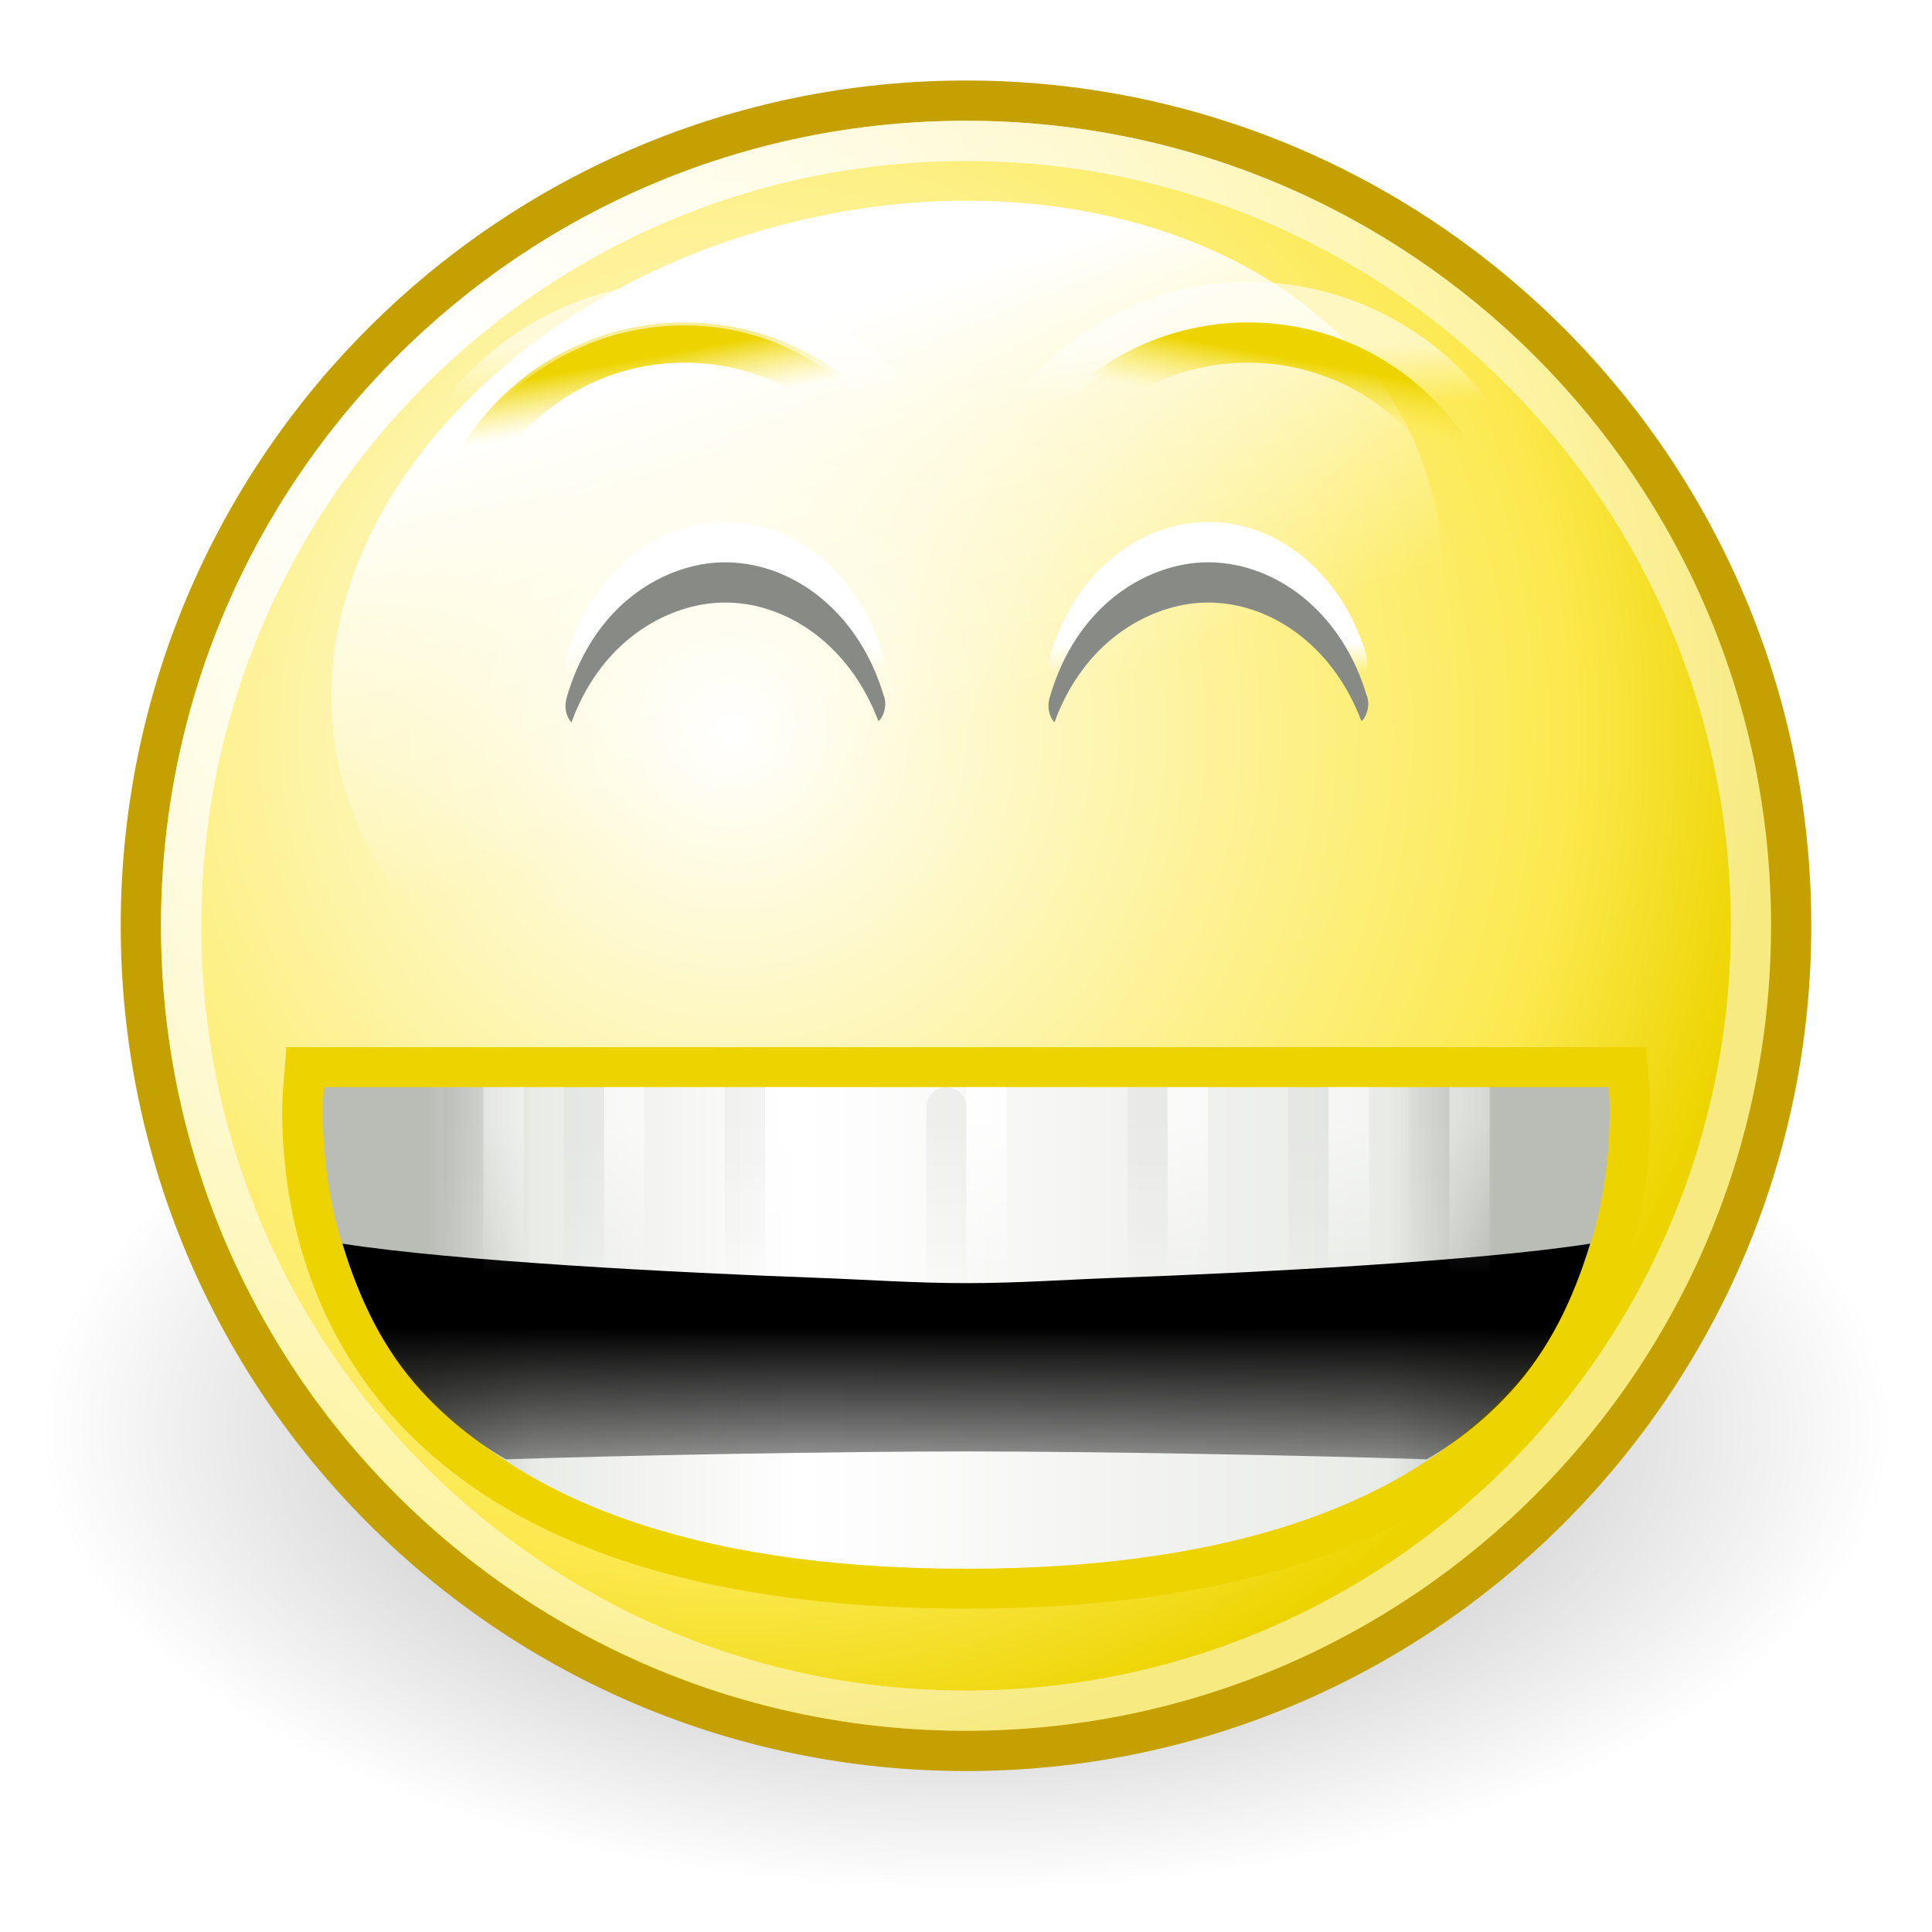
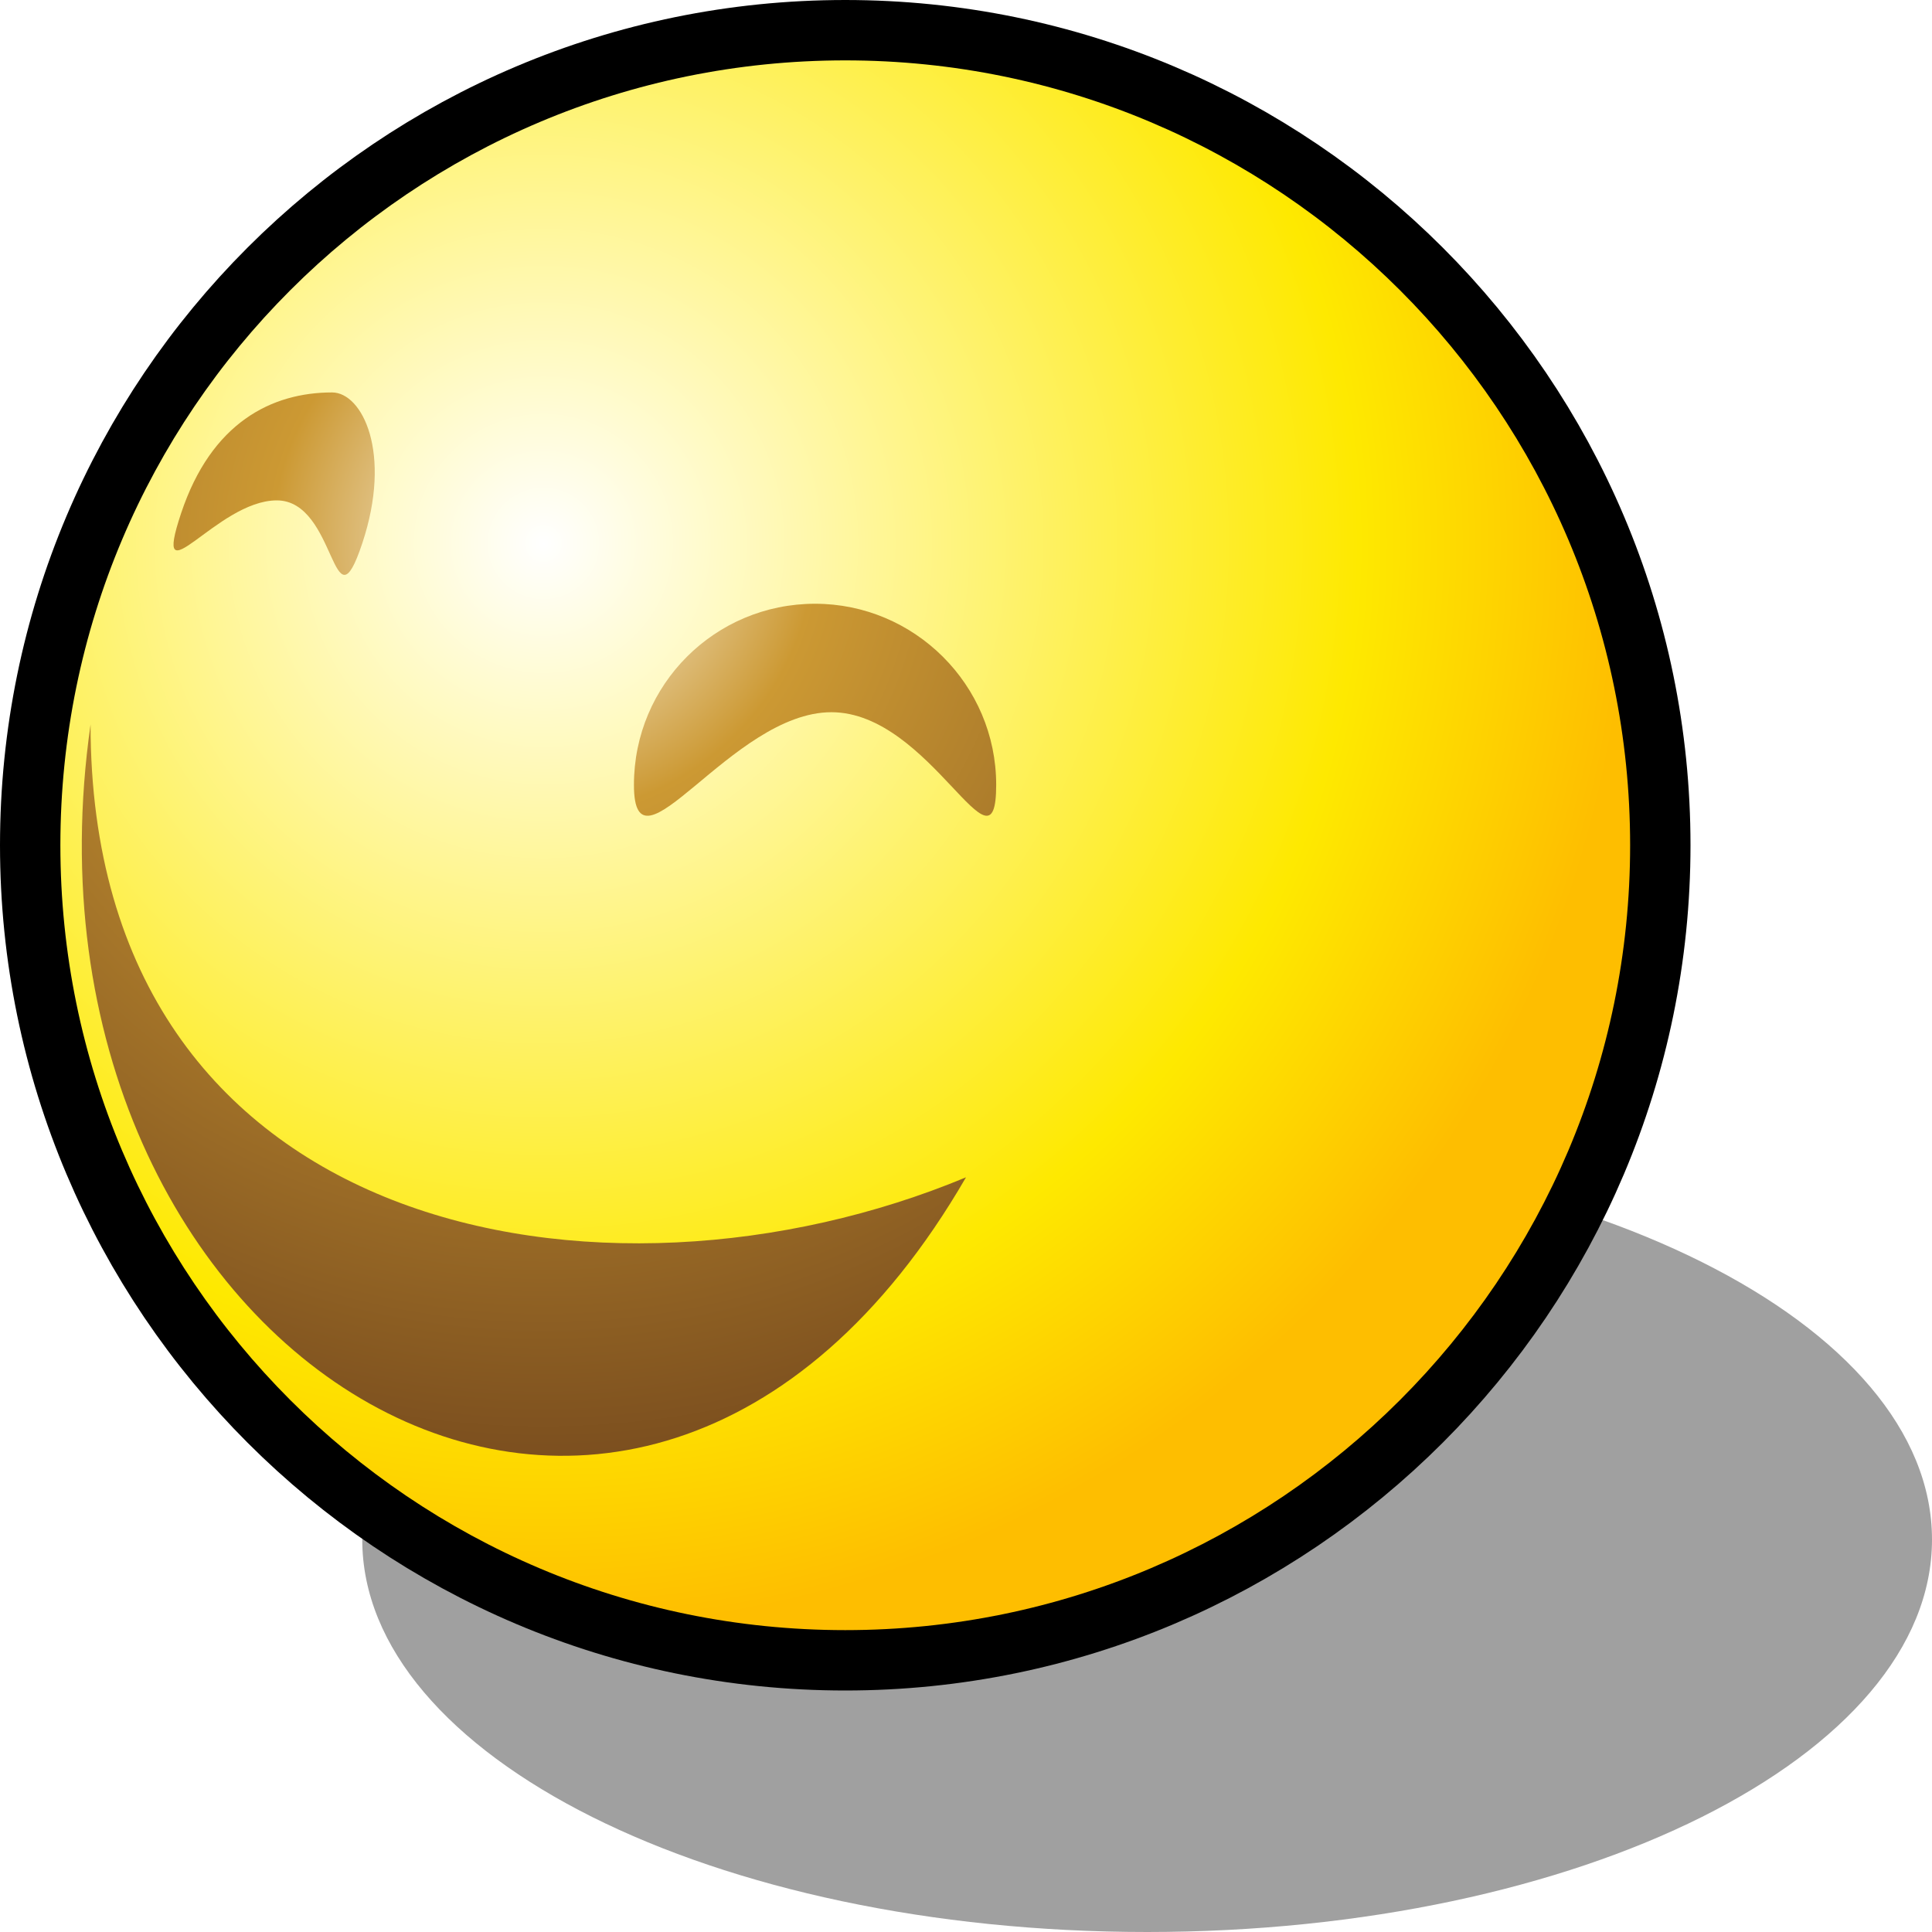
- <svg xmlns="http://www.w3.org/2000/svg" xmlns:xlink="http://www.w3.org/1999/xlink" width="48" height="48" id="svg2" version="1.0">
-   <defs id="defs4">
-     <linearGradient id="linearGradient6184">
-       <stop style="stop-color:#ffffff;stop-opacity:1;" offset="0" id="stop6186" />
-       <stop style="stop-color:#ffffff;stop-opacity:0;" offset="1" id="stop6188" />
-     </linearGradient>
-     <linearGradient id="linearGradient6162">
-       <stop id="stop6164" offset="0" style="stop-color:#edd400;stop-opacity:1" />
-       <stop id="stop6166" offset="1" style="stop-color:#fce94f;stop-opacity:0" />
-     </linearGradient>
-     <linearGradient id="linearGradient4140">
-       <stop style="stop-color:#ffffff;stop-opacity:1;" offset="0" id="stop4142" />
-       <stop style="stop-color:#ffffff;stop-opacity:0;" offset="1" id="stop4144" />
-     </linearGradient>
-     <linearGradient id="linearGradient4148">
-       <stop style="stop-color:#000000;stop-opacity:1;" offset="0" id="stop4150" />
-       <stop style="stop-color:#000000;stop-opacity:0;" offset="1" id="stop4152" />
-     </linearGradient>
-     <linearGradient id="linearGradient6156">
-       <stop id="stop6158" offset="0" style="stop-color:#edd400;stop-opacity:1" />
-       <stop id="stop6160" offset="1" style="stop-color:#fce94f;stop-opacity:0" />
-     </linearGradient>
-     <linearGradient id="linearGradient8431">
-       <stop style="stop-color:#ffffff;stop-opacity:1;" offset="0" id="stop8433" />
-       <stop style="stop-color:#ffffff;stop-opacity:0;" offset="1" id="stop8435" />
-     </linearGradient>
-     <linearGradient id="linearGradient3752">
-       <stop id="stop3754" offset="0" style="stop-color:white;stop-opacity:1" />
-       <stop style="stop-color:#fce94f;stop-opacity:1;" offset="0.8" id="stop3756" />
-       <stop id="stop3758" offset="1" style="stop-color:#edd400;stop-opacity:1" />
-     </linearGradient>
-     <linearGradient id="linearGradient3734">
-       <stop style="stop-color:black;stop-opacity:1;" offset="0" id="stop3736" />
-       <stop style="stop-color:black;stop-opacity:0;" offset="1" id="stop3738" />
-     </linearGradient>
-     <linearGradient id="linearGradient3712">
-       <stop id="stop3714" offset="0" style="stop-color:white;stop-opacity:1;" />
-       <stop id="stop3716" offset="1" style="stop-color:white;stop-opacity:0.506" />
-     </linearGradient>
-     <linearGradient id="linearGradient3696">
-       <stop style="stop-color:white;stop-opacity:1;" offset="0" id="stop3698" />
-       <stop style="stop-color:white;stop-opacity:0;" offset="1" id="stop3700" />
-     </linearGradient>
-     <linearGradient id="linearGradient3557">
-       <stop style="stop-color:black;stop-opacity:1;" offset="0" id="stop3559" />
-       <stop style="stop-color:black;stop-opacity:0;" offset="1" id="stop3561" />
-     </linearGradient>
-     <linearGradient id="linearGradient3512">
-       <stop style="stop-color:#babdb6;stop-opacity:1" offset="0" id="stop3514" />
-       <stop id="stop3524" offset="0.1" style="stop-color:#e9ebe7;stop-opacity:1;" />
-       <stop id="stop3520" offset="0.35" style="stop-color:white;stop-opacity:1;" />
-       <stop style="stop-color:#e9ebe7;stop-opacity:1;" offset="0.9" id="stop3522" />
-       <stop style="stop-color:#babdb6;stop-opacity:1" offset="1" id="stop3516" />
-     </linearGradient>
-     <radialGradient xlink:href="#linearGradient3734" id="radialGradient16305" gradientUnits="userSpaceOnUse" cx="12.047" cy="10.047" fx="12.047" fy="10.047" r="9.547" />
-     <radialGradient xlink:href="#linearGradient3752" id="radialGradient16307" gradientUnits="userSpaceOnUse" gradientTransform="matrix(1.200799,0,0,1.200799,-1.921023,-1.565398)" cx="9.375" cy="7.803" fx="9.375" fy="7.803" r="10.049" />
-     <radialGradient xlink:href="#linearGradient3712" id="radialGradient16309" gradientUnits="userSpaceOnUse" gradientTransform="matrix(1.242401,0,0,1.242401,-1.281477,-0.839422)" cx="5.385" cy="3.266" fx="5.385" fy="3.266" r="10.108" />
-     <linearGradient xlink:href="#linearGradient8431" id="linearGradient16311" gradientUnits="userSpaceOnUse" x1="18.826" y1="-140.434" x2="19.236" y2="-134.387" />
-     <linearGradient xlink:href="#linearGradient3512" id="linearGradient16313" gradientUnits="userSpaceOnUse" x1="4.908" y1="222.907" x2="16.968" y2="222.907" />
-     <linearGradient xlink:href="#linearGradient3557" id="linearGradient16315" gradientUnits="userSpaceOnUse" gradientTransform="matrix(1.053849,0,0,0.9679708,-0.5923363,7.159533)" x1="12.031" y1="224.531" x2="12.031" y2="227.22" />
-     <linearGradient xlink:href="#linearGradient4148" id="linearGradient16317" gradientUnits="userSpaceOnUse" x1="23.594" y1="177.875" x2="23.594" y2="182.563" />
-     <linearGradient xlink:href="#linearGradient4140" id="linearGradient16319" gradientUnits="userSpaceOnUse" x1="24.5" y1="177.875" x2="24.5" y2="181.631" />
-     <linearGradient xlink:href="#linearGradient4148" id="linearGradient16321" gradientUnits="userSpaceOnUse" x1="23.594" y1="177.875" x2="23.594" y2="182.563" />
-     <linearGradient xlink:href="#linearGradient4140" id="linearGradient16323" gradientUnits="userSpaceOnUse" x1="24.5" y1="177.875" x2="24.5" y2="181.631" />
-     <linearGradient xlink:href="#linearGradient4148" id="linearGradient16325" gradientUnits="userSpaceOnUse" x1="23.594" y1="177.875" x2="23.594" y2="182.563" />
-     <linearGradient xlink:href="#linearGradient4140" id="linearGradient16327" gradientUnits="userSpaceOnUse" x1="24.5" y1="177.875" x2="24.5" y2="181.631" />
-     <linearGradient xlink:href="#linearGradient4148" id="linearGradient16329" gradientUnits="userSpaceOnUse" x1="23.594" y1="177.875" x2="23.594" y2="182.563" />
-     <linearGradient xlink:href="#linearGradient4140" id="linearGradient16331" gradientUnits="userSpaceOnUse" x1="24.5" y1="177.875" x2="24.5" y2="181.631" />
-     <linearGradient xlink:href="#linearGradient4148" id="linearGradient16333" gradientUnits="userSpaceOnUse" x1="23.594" y1="177.875" x2="23.594" y2="182.563" />
-     <linearGradient xlink:href="#linearGradient4140" id="linearGradient16335" gradientUnits="userSpaceOnUse" x1="24.5" y1="177.875" x2="24.5" y2="181.631" />
-     <linearGradient xlink:href="#linearGradient4148" id="linearGradient16337" gradientUnits="userSpaceOnUse" x1="23.594" y1="177.875" x2="23.594" y2="182.563" />
-     <linearGradient xlink:href="#linearGradient4140" id="linearGradient16339" gradientUnits="userSpaceOnUse" x1="24.5" y1="177.875" x2="24.5" y2="181.631" />
-     <linearGradient xlink:href="#linearGradient4148" id="linearGradient16341" gradientUnits="userSpaceOnUse" x1="23.594" y1="177.875" x2="23.594" y2="182.563" />
-     <linearGradient xlink:href="#linearGradient4140" id="linearGradient16343" gradientUnits="userSpaceOnUse" x1="24.5" y1="177.875" x2="24.5" y2="181.631" />
-     <linearGradient xlink:href="#linearGradient3696" id="linearGradient16345" gradientUnits="userSpaceOnUse" gradientTransform="translate(42.01042,-17.98958)" x1="-77.438" y1="48.562" x2="-77.438" y2="49.941" />
-     <linearGradient xlink:href="#linearGradient6156" id="linearGradient16347" gradientUnits="userSpaceOnUse" x1="-80.726" y1="46.293" x2="-80.455" y2="47.767" />
-     <linearGradient xlink:href="#linearGradient6162" id="linearGradient16349" gradientUnits="userSpaceOnUse" x1="-80.726" y1="46.293" x2="-80.455" y2="47.767" />
-     <linearGradient xlink:href="#linearGradient3696" id="linearGradient16351" gradientUnits="userSpaceOnUse" gradientTransform="translate(40.01042,-17.98958)" x1="-77.438" y1="48.562" x2="-77.438" y2="49.941" />
-     <linearGradient xlink:href="#linearGradient6184" id="linearGradient16353" gradientUnits="userSpaceOnUse" x1="-77.388" y1="50.142" x2="-77.388" y2="51.26" />
-     <linearGradient xlink:href="#linearGradient6184" id="linearGradient16355" gradientUnits="userSpaceOnUse" x1="-77.388" y1="50.142" x2="-77.388" y2="51.26" />
+ <svg xmlns="http://www.w3.org/2000/svg" xmlns:xlink="http://www.w3.org/1999/xlink" version="1.1" width="64" height="64" color-interpolation="linearRGB" id="svg2">
+   <defs id="defs30">
+     <radialGradient xlink:href="#gradient0" id="radialGradient3026" gradientUnits="userSpaceOnUse" gradientTransform="matrix(0.5625,0,0,0.5625,18,18)" cx="0" cy="0" r="64" />
+     <radialGradient xlink:href="#gradient1" id="radialGradient3028" gradientUnits="userSpaceOnUse" gradientTransform="matrix(0.5625,0,0,0.5625,18,18)" cx="0" cy="0" r="64" />
+     <radialGradient gradientTransform="matrix(0.5625,0,0,0.5625,18,18)" r="64" cy="0" cx="0" gradientUnits="userSpaceOnUse" id="gradient0">
+       <stop id="stop11" stop-color="#ffffff" offset="0" />
+       <stop id="stop13" stop-color="#fee900" offset="0.75" />
+       <stop id="stop15" stop-color="#febe00" offset="1" />
+     </radialGradient>
+     <radialGradient gradientTransform="matrix(0.5625,0,0,0.5625,18,18)" r="64" cy="0" cx="0" gradientUnits="userSpaceOnUse" id="gradient1">
+       <stop id="stop20" stop-color="#ffffff" offset="0" />
+       <stop id="stop22" stop-color="#cc9933" offset="0.25" />
+       <stop id="stop24" stop-color="#663b19" offset="1" />
+     </radialGradient>
+     <radialGradient xlink:href="#gradient1" id="radialGradient3039" gradientUnits="userSpaceOnUse" gradientTransform="matrix(0.5625,0,0,0.5625,18,18)" cx="0" cy="0" r="64" />
+     <radialGradient xlink:href="#gradient0" id="radialGradient3042" gradientUnits="userSpaceOnUse" gradientTransform="matrix(0.5625,0,0,0.5625,18,18)" cx="0" cy="0" r="64" />
+     <radialGradient xlink:href="#gradient1" id="radialGradient3048" gradientUnits="userSpaceOnUse" gradientTransform="matrix(0.5625,0,0,0.5625,18,18)" cx="0" cy="0" r="64" />
+     <radialGradient xlink:href="#gradient1" id="radialGradient3052" gradientUnits="userSpaceOnUse" gradientTransform="matrix(0.5625,0,0,0.5625,18,18)" cx="0" cy="0" r="64" />
  </defs>
-   <g id="layer1" style="display:inline">
-     <g id="g13123" transform="translate(0,-350)">
-       <path transform="matrix(2.409165,0,0,1.204583,-5.022913,373.3977)" d="M 21.594 10.047 A 9.547 9.547 0 1 1  2.5,10.047 A 9.547 9.547 0 1 1  21.594 10.047 z" id="path7958" style="opacity:0.4;fill:url(#radialGradient16305);fill-opacity:1;stroke:none;stroke-width:0.466;stroke-linecap:round;stroke-linejoin:miter;stroke-miterlimit:4;stroke-dasharray:none;stroke-dashoffset:0;stroke-opacity:1;display:inline" />
-       <path transform="matrix(2.1473,0,0,2.1473,-1.8687,351.4268)" d="M 21.594 10.047 A 9.547 9.547 0 1 1  2.5,10.047 A 9.547 9.547 0 1 1  21.594 10.047 z" id="path4261" style="fill:url(#radialGradient16307);fill-opacity:1;stroke:#c4a000;stroke-width:0.466;stroke-linecap:round;stroke-linejoin:miter;stroke-miterlimit:4;stroke-dasharray:none;stroke-dashoffset:0;stroke-opacity:1;display:inline" />
-       <path transform="matrix(2.042553,0,0,2.042553,-0.6064,352.4787)" d="M 21.594 10.047 A 9.547 9.547 0 1 1  2.5,10.047 A 9.547 9.547 0 1 1  21.594 10.047 z" id="path4263" style="opacity:1;fill:none;fill-opacity:1;stroke:url(#radialGradient16309);stroke-width:0.49;stroke-linecap:round;stroke-linejoin:miter;stroke-miterlimit:4;stroke-dasharray:none;stroke-dashoffset:0;stroke-opacity:1;display:inline" />
-       <path transform="matrix(2.207831,-0.5915864,0.4553048,1.699221,40.74305,608.3736)" d="M 25.688 -135.969 A 6.125 5.969 0 1 1  13.438,-135.969 A 6.125 5.969 0 1 1  25.688 -135.969 z" id="path8197" style="opacity:1;fill:url(#linearGradient16311);fill-opacity:1;fill-rule:evenodd;stroke:none;stroke-width:1;stroke-linecap:round;stroke-linejoin:miter;stroke-miterlimit:4;stroke-dasharray:none;stroke-dashoffset:0.7;stroke-opacity:1;display:inline" />
-       <g transform="translate(60,331)" id="g10724">
-         <g transform="matrix(2.198957,0,0,2.159798,-60.18071,-432.8834)" style="display:inline" id="g3124">
-           <path style="opacity:1;fill:url(#linearGradient16313);fill-opacity:1;stroke:#edd400;stroke-width:0.459;stroke-linecap:round;stroke-linejoin:miter;stroke-miterlimit:4;stroke-dasharray:none;stroke-dashoffset:0;stroke-opacity:1;display:inline" d="M 3.531,221.5 C 3.518,221.668 3.5,221.829 3.5,222 C 3.5,224 4.5,227.5 11,227.5 C 17.5,227.5 18.5,224 18.5,222 C 18.5,221.829 18.482,221.668 18.469,221.5 L 3.531,221.5 z " id="path3126" />
-           <path style="opacity:1;fill:url(#linearGradient16315);fill-opacity:1;stroke:none;stroke-width:1;stroke-linecap:round;stroke-linejoin:miter;stroke-miterlimit:4;stroke-dasharray:none;stroke-dashoffset:0;stroke-opacity:1;display:inline" d="M 3.952,223.531 C 4.142,224.175 4.416,224.752 4.842,225.225 C 5.102,225.515 5.422,225.788 5.797,226.012 C 7.137,225.966 9.57,225.921 11,225.921 C 12.43,225.921 14.863,225.966 16.203,226.012 C 16.583,225.786 16.895,225.519 17.158,225.225 C 17.582,224.753 17.857,224.175 18.048,223.531 C 16.787,223.732 14.257,223.866 12.68,223.924 C 12.125,223.945 11.58,223.985 11,223.985 C 10.42,223.985 9.875,223.945 9.32,223.924 C 7.743,223.866 5.213,223.732 3.952,223.531 z " id="path3132" />
-         </g>
-         <g id="g4245" style="opacity:0.766" transform="translate(-59.98958,-130.9896)">
-           <path id="path4126" d="M 23.5,177.5 L 23.5,188.5" style="opacity:0.06;fill:none;fill-opacity:1;fill-rule:evenodd;stroke:url(#linearGradient16317);stroke-width:1px;stroke-linecap:round;stroke-linejoin:miter;stroke-opacity:1" />
-           <path id="path4128" d="M 24.5,177.5 L 24.5,188.5" style="fill:none;fill-opacity:1;fill-rule:evenodd;stroke:url(#linearGradient16319);stroke-width:1px;stroke-linecap:square;stroke-linejoin:miter;stroke-opacity:1;display:inline" />
-           <g style="opacity:0.8;stroke-linecap:square" transform="translate(5,0)" id="g4160">
-             <path style="opacity:0.06;fill:none;fill-opacity:1;fill-rule:evenodd;stroke:url(#linearGradient16321);stroke-width:1px;stroke-linecap:square;stroke-linejoin:miter;stroke-opacity:1;display:inline" d="M 23.5,177.5 L 23.5,188.5" id="path4156" />
-             <path style="fill:none;fill-opacity:1;fill-rule:evenodd;stroke:url(#linearGradient16323);stroke-width:1px;stroke-linecap:square;stroke-linejoin:miter;stroke-opacity:1;display:inline" d="M 24.5,177.5 L 24.5,188.5" id="path4158" />
-           </g>
-           <g transform="translate(-5,0)" id="g4169" style="opacity:0.8;stroke-linecap:square;display:inline">
-             <path style="opacity:0.06;fill:none;fill-opacity:1;fill-rule:evenodd;stroke:url(#linearGradient16325);stroke-width:1px;stroke-linecap:square;stroke-linejoin:miter;stroke-opacity:1;display:inline" d="M 23.5,177.5 L 23.5,188.5" id="path4175" />
-             <path style="fill:none;fill-opacity:1;fill-rule:evenodd;stroke:url(#linearGradient16327);stroke-width:1px;stroke-linecap:square;stroke-linejoin:miter;stroke-opacity:1;display:inline" d="M 24.5,177.5 L 24.5,188.5" id="path4177" />
-           </g>
-           <g transform="translate(-9,0)" id="g4183" style="opacity:0.7;stroke-linecap:square;display:inline">
-             <path style="opacity:0.06;fill:none;fill-opacity:1;fill-rule:evenodd;stroke:url(#linearGradient16329);stroke-width:1px;stroke-linecap:square;stroke-linejoin:miter;stroke-opacity:1;display:inline" d="M 23.5,177.5 L 23.5,188.5" id="path4185" />
-             <path style="fill:none;fill-opacity:1;fill-rule:evenodd;stroke:url(#linearGradient16331);stroke-width:1px;stroke-linecap:square;stroke-linejoin:miter;stroke-opacity:1;display:inline" d="M 24.5,177.5 L 24.5,188.5" id="path4187" />
-           </g>
-           <g transform="translate(9,0)" id="g4204" style="opacity:0.7;stroke-linecap:square;display:inline">
-             <path style="opacity:0.06;fill:none;fill-opacity:1;fill-rule:evenodd;stroke:url(#linearGradient16333);stroke-width:1px;stroke-linecap:square;stroke-linejoin:miter;stroke-opacity:1;display:inline" d="M 23.5,177.5 L 23.5,188.5" id="path4206" />
-             <path style="fill:none;fill-opacity:1;fill-rule:evenodd;stroke:url(#linearGradient16335);stroke-width:1px;stroke-linecap:square;stroke-linejoin:miter;stroke-opacity:1;display:inline" d="M 24.5,177.5 L 24.5,188.5" id="path4208" />
-           </g>
-           <g transform="translate(12,0)" id="g4214" style="opacity:0.5;stroke-linecap:square;display:inline">
-             <path style="opacity:0.06;fill:none;fill-opacity:1;fill-rule:evenodd;stroke:url(#linearGradient16337);stroke-width:1px;stroke-linecap:square;stroke-linejoin:miter;stroke-opacity:1;display:inline" d="M 23.5,177.5 L 23.5,188.5" id="path4222" />
-             <path style="fill:none;fill-opacity:1;fill-rule:evenodd;stroke:url(#linearGradient16339);stroke-width:1px;stroke-linecap:square;stroke-linejoin:miter;stroke-opacity:1;display:inline" d="M 24.5,177.5 L 24.5,188.5" id="path4224" />
-           </g>
-           <g transform="translate(-12,0)" id="g4230" style="opacity:0.5;stroke-linecap:square;display:inline">
-             <path style="opacity:0.06;fill:none;fill-opacity:1;fill-rule:evenodd;stroke:url(#linearGradient16341);stroke-width:1px;stroke-linecap:square;stroke-linejoin:miter;stroke-opacity:1;display:inline" d="M 23.5,177.5 L 23.5,188.5" id="path4232" />
-             <path style="fill:none;fill-opacity:1;fill-rule:evenodd;stroke:url(#linearGradient16343);stroke-width:1px;stroke-linecap:square;stroke-linejoin:miter;stroke-opacity:1;display:inline" d="M 24.5,177.5 L 24.5,188.5" id="path4239" />
-           </g>
-         </g>
-       </g>
-       <g transform="translate(60,328)" id="g10678">
-         <path style="opacity:0.598;fill:none;fill-opacity:1;stroke:url(#linearGradient16345);stroke-width:1.083;stroke-linecap:round;stroke-linejoin:round;stroke-miterlimit:4;stroke-dashoffset:0;stroke-opacity:1;display:inline" d="M -22.021,36.51 C -22.021,32.674 -25.153,29.542 -28.99,29.542 C -31.598,29.542 -33.795,31.034 -34.99,33.167 L -22.021,36.51 z " id="path10600" />
-         <path style="fill:none;fill-opacity:1;stroke:url(#linearGradient16347);stroke-width:1.083;stroke-linecap:round;stroke-linejoin:round;stroke-miterlimit:4;stroke-dasharray:none;stroke-dashoffset:0;stroke-opacity:1;display:inline" id="path10602" d="M -76.5 53 A 6.5 6.5 0 1 1  -89.5,53 A 6.5 6.5 0 1 1  -76.5 53 z" transform="matrix(0.923077,0,0,0.923077,33.62581,-12.41266)" />
-         <path style="fill:none;fill-opacity:1;stroke:url(#linearGradient16349);stroke-width:1.083;stroke-linecap:round;stroke-linejoin:round;stroke-miterlimit:4;stroke-dasharray:none;stroke-dashoffset:0;stroke-opacity:1;display:inline" id="path4139" d="M -76.5 53 A 6.5 6.5 0 1 1  -89.5,53 A 6.5 6.5 0 1 1  -76.5 53 z" transform="matrix(-0.923077,0,0,0.923077,-105.605,-12.41266)" />
-         <path style="opacity:0.598;fill:none;fill-opacity:1;stroke:url(#linearGradient16351);stroke-width:1.083;stroke-linecap:round;stroke-linejoin:round;stroke-miterlimit:4;stroke-dashoffset:0;stroke-opacity:1;display:inline" d="M -42.99,29.542 C -46.826,29.542 -49.958,32.674 -49.958,36.51 L -36.99,33.167 C -38.184,31.034 -40.381,29.542 -42.99,29.542 z " id="path6150" />
-         <g id="g6470" transform="translate(-59.98958,-132.9896)">
-           <path transform="matrix(-0.5696122,0,0,0.6772117,-17.26837,137.0106)" d="M -89.128,50.833 A 6.5,6.5 0 0 1 -76.839,50.929" id="path6180" style="fill:none;fill-opacity:1;stroke:url(#linearGradient16353);stroke-width:1.61;stroke-linecap:round;stroke-linejoin:round;stroke-miterlimit:4;stroke-dasharray:none;stroke-dashoffset:0;stroke-opacity:1;display:inline" />
-           <path transform="matrix(-0.5696122,0,0,0.6772117,-29.26837,137.0106)" d="M -89.128,50.833 A 6.5,6.5 0 0 1 -76.839,50.929" id="path6192" style="fill:none;fill-opacity:1;stroke:url(#linearGradient16355);stroke-width:1.61;stroke-linecap:round;stroke-linejoin:round;stroke-miterlimit:4;stroke-dasharray:none;stroke-dashoffset:0;stroke-opacity:1;display:inline" />
-         </g>
-         <path style="fill:#888a85;fill-opacity:1;stroke:none;stroke-width:1.609;stroke-linecap:round;stroke-linejoin:round;stroke-miterlimit:4;stroke-dasharray:none;stroke-dashoffset:0;stroke-opacity:1;display:inline" d="M -41.74,35.979 C -42.28,35.94 -42.824,36.033 -43.365,36.26 C -44.598,36.778 -45.51,37.882 -45.927,39.354 C -45.986,39.569 -45.934,39.809 -45.802,39.948 C -45.341,38.679 -44.48,37.73 -43.365,37.26 C -42.824,37.033 -42.279,36.94 -41.74,36.979 C -40.222,37.09 -38.82,38.193 -38.177,39.917 C -38.157,39.896 -38.131,39.88 -38.115,39.854 C -38.004,39.685 -37.967,39.449 -38.052,39.26 C -38.626,37.334 -40.119,36.097 -41.74,35.979 z M -29.74,35.979 C -30.279,35.94 -30.824,36.033 -31.365,36.26 C -32.597,36.778 -33.511,37.882 -33.927,39.354 C -33.986,39.569 -33.933,39.809 -33.802,39.948 C -33.341,38.679 -32.48,37.73 -31.365,37.26 C -30.824,37.033 -30.279,36.94 -29.74,36.979 C -28.222,37.09 -26.82,38.193 -26.177,39.917 C -26.157,39.895 -26.131,39.88 -26.115,39.854 C -26.004,39.684 -25.966,39.45 -26.052,39.26 C -26.625,37.334 -28.121,36.097 -29.74,35.979 z " id="path6484" />
-       </g>
-     </g>
-   </g>
+   <path id="path6" d="M 38,38 C 23.64,38 12,43.82 12,51 12,58.17 23.64,64 38,64 52.34,64 64,58.17 64,51 64,43.82 52.34,38 38,38 z" style="fill:#010101;fill-opacity:0.373" />
+   <path id="path8" d="M 28,2 C 13.64,2 2,13.64 2,28 2,42.34 13.64,54 28,54 42.34,54 54,42.34 54,28 54,13.64 42.34,2 28,2 z" style="fill:none;stroke:#000000;stroke-width:4" />
+   <path id="path17" d="M 28,2 C 13.64,2 2,13.64 2,28 2,42.34 13.64,54 28,54 42.34,54 54,42.34 54,28 54,13.64 42.34,2 28,2 z" style="fill:url(#radialGradient3042)" />
+   <path id="path26" d="m 27,20 c -3.32,0 -6,2.68 -6,6 0,3.29 3.222,-2.407 6.542,-2.407 C 30.832,23.593 33,29.29 33,26 33,22.68 30.29,20 27,20 z" style="fill:url(#radialGradient3039)" />
+   <path style="fill:url(#radialGradient3048)" d="M 3,24 C 3,41 20,44 32,39 21,58 0,45 3,24 z" id="path3046" />
+   <path style="fill:url(#radialGradient3052)" d="M 6,17 C 5,20 7.169,16.576 9.169,16.576 11.169,16.576 11,21 12,18 c 1,-3 0,-5 -1,-5 -2,0 -4,1 -5,4 z" id="path3050" />
</svg>
